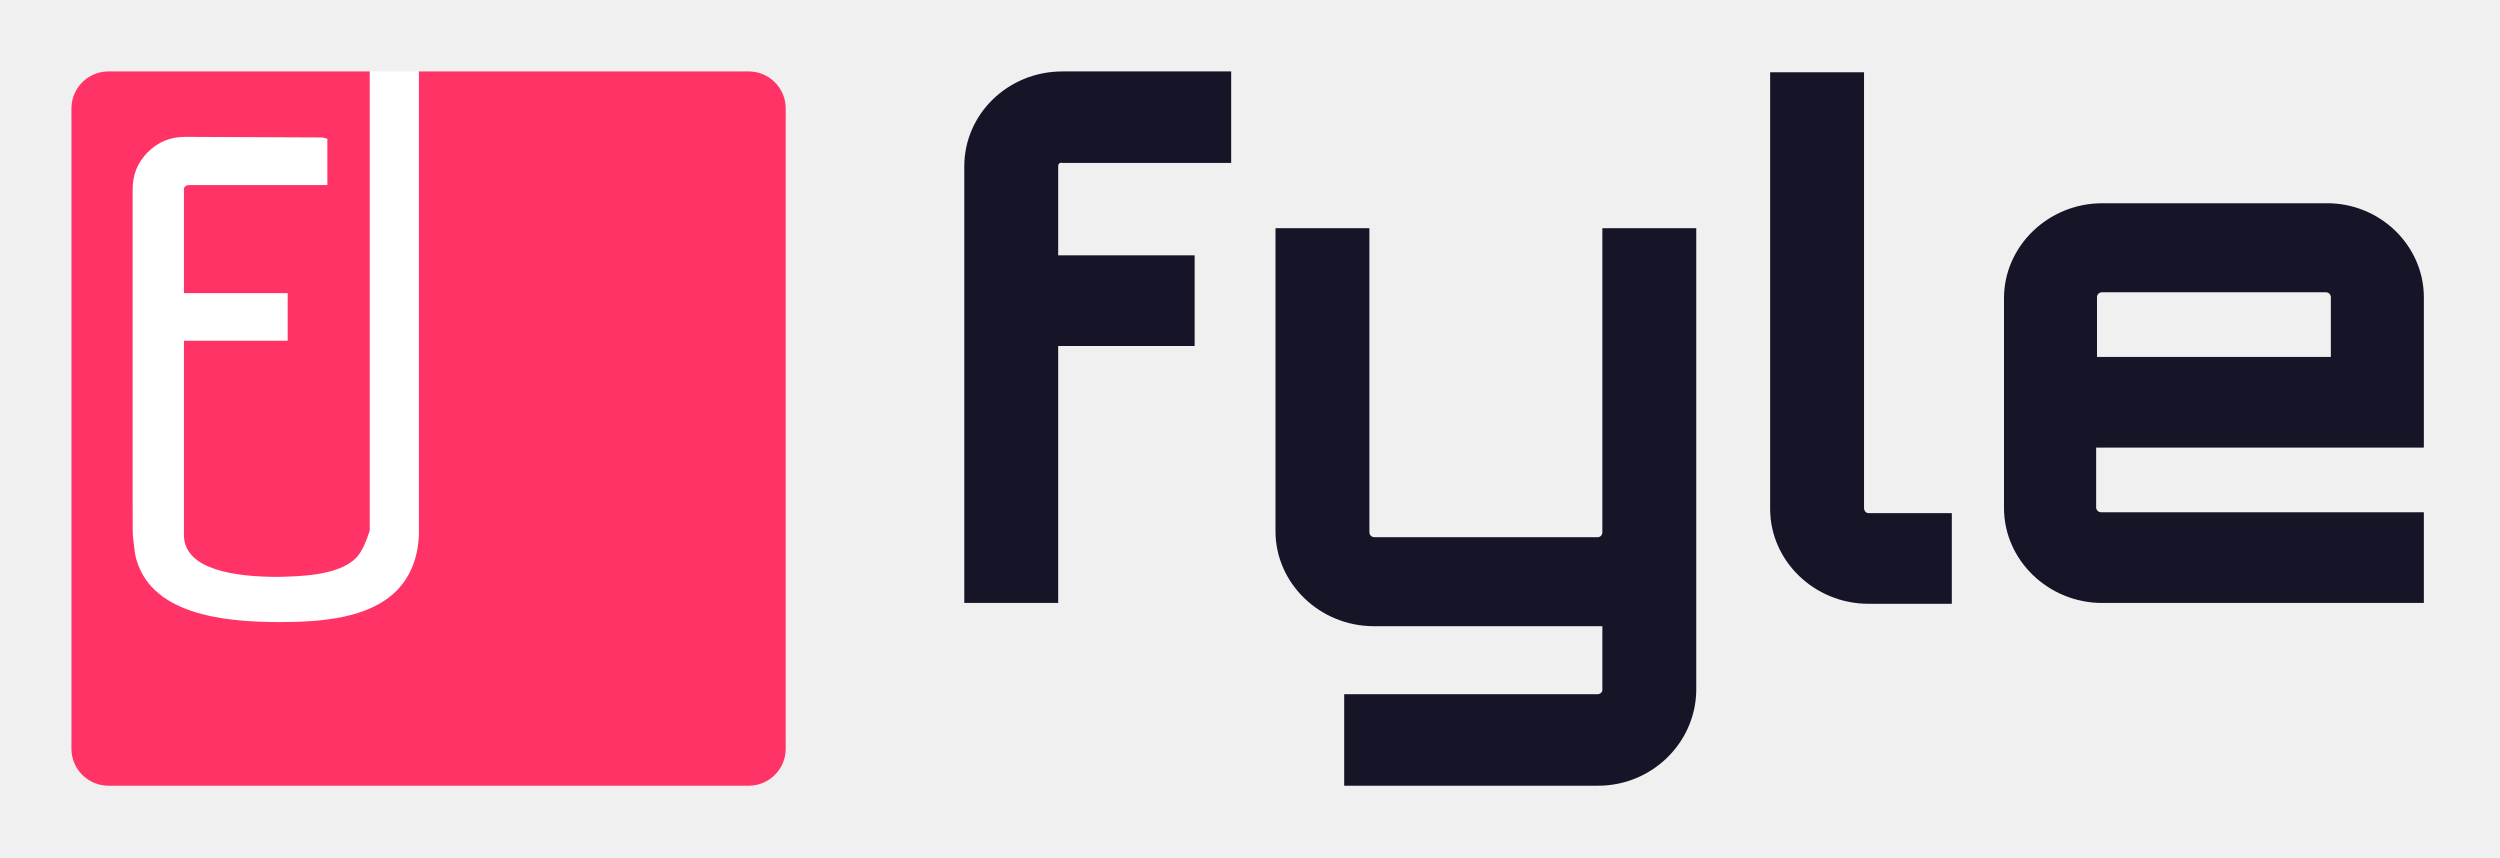
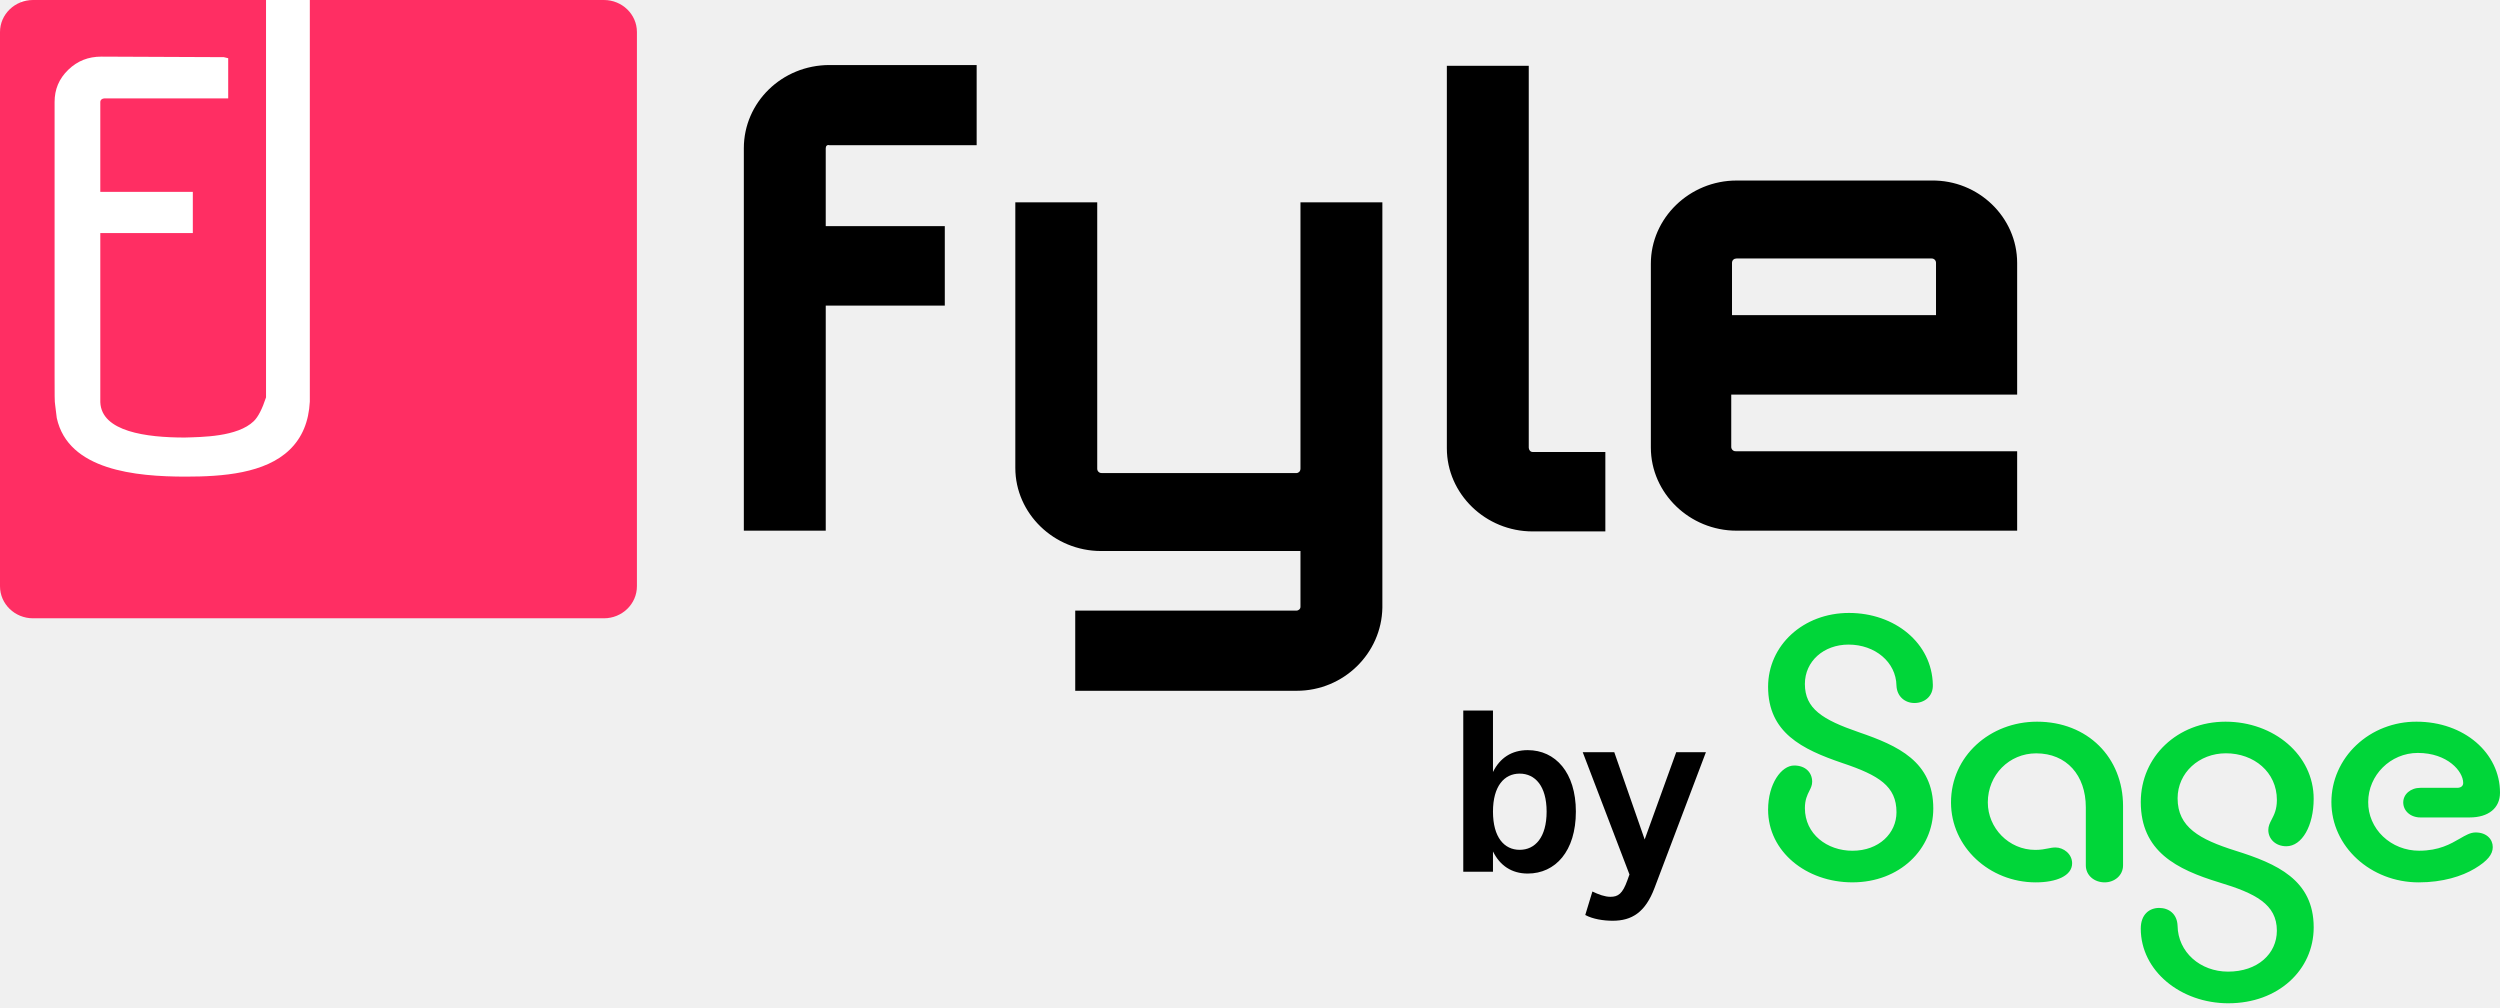
- <svg xmlns="http://www.w3.org/2000/svg" viewBox="0 0 70 24" fill="none">
-   <path d="M2 3.379C2 2.618 2.597 2 3.333 2H20.667C21.403 2 22 2.618 22 3.379V20.621C22 21.383 21.403 22 20.667 22H3.333C2.597 22 2 21.383 2 20.621V3.379Z" fill="white" />
-   <path fill-rule="evenodd" clip-rule="evenodd" d="M10.353 2H3.037C2.464 2 2 2.464 2 3.037V20.963C2 21.536 2.464 22 3.037 22H20.963C21.536 22 22 21.536 22 20.963V3.037C22 2.464 21.536 2 20.963 2H11.729V2.419C11.729 2.521 11.729 14.718 11.729 14.854V14.991C11.695 15.64 11.49 16.153 11.097 16.546C10.328 17.315 8.995 17.418 7.833 17.418C6.26 17.418 4.141 17.213 3.783 15.521L3.731 15.094C3.714 15.008 3.714 14.769 3.714 14.154C3.714 13.573 3.714 12.752 3.714 11.898V5.302C3.714 4.891 3.851 4.55 4.141 4.259C4.432 3.969 4.774 3.832 5.184 3.832L9.029 3.849L9.166 3.883V5.182H5.303C5.201 5.182 5.15 5.233 5.15 5.302C5.15 5.507 5.15 5.609 5.15 5.609V8.207H8.055V9.54H5.15V15.008C5.184 15.965 6.602 16.153 7.798 16.153C8.328 16.136 9.456 16.136 9.969 15.623C10.105 15.487 10.234 15.23 10.353 14.854V2Z" fill="#FF3366" />
-   <path fill-rule="evenodd" clip-rule="evenodd" d="M29.629 4.657V7.149H33.45V9.688H29.629V16.883H27V4.657C27 3.199 28.217 2 29.75 2H34.473V4.563H29.75C29.677 4.539 29.629 4.586 29.629 4.657Z" fill="#161528" />
-   <path fill-rule="evenodd" clip-rule="evenodd" d="M44.745 22H37.637V19.437H44.745C44.793 19.437 44.866 19.39 44.866 19.32V17.533H38.465C36.955 17.533 35.714 16.334 35.714 14.876V6.389H38.343V14.9C38.343 14.97 38.392 15.041 38.489 15.041H44.745C44.793 15.041 44.866 14.994 44.866 14.9V6.389H47.495V19.343C47.471 20.801 46.254 22 44.745 22Z" fill="#161528" />
-   <path fill-rule="evenodd" clip-rule="evenodd" d="M52.193 2V14.226C52.193 14.296 52.242 14.367 52.315 14.367H54.651V16.906H52.315C50.805 16.906 49.564 15.707 49.564 14.249V2.024H52.193V2Z" fill="#161528" />
-   <path fill-rule="evenodd" clip-rule="evenodd" d="M67.868 12.533V8.325C67.868 6.867 66.627 5.668 65.118 5.691H58.862C57.353 5.691 56.112 6.89 56.112 8.348V14.226C56.112 15.684 57.353 16.883 58.862 16.883H67.868V14.343H58.838C58.74 14.343 58.692 14.273 58.692 14.202V12.533H67.868ZM65.264 8.325V9.994H58.716V8.325C58.716 8.23 58.789 8.183 58.862 8.183H65.118C65.215 8.183 65.264 8.254 65.264 8.325Z" fill="#161528" />
+ <svg xmlns="http://www.w3.org/2000/svg" viewBox="0 0 273 110" fill="none">
+   <path fill-rule="evenodd" clip-rule="evenodd" d="M211.066 74.775c-.091-4.564-4.162-7.842-9.158-7.842-5 0-8.832 3.545-8.832 8.064 0 5.007 3.692 6.824 8.132 8.334 3.972 1.33 5.888 2.526 5.888 5.362 0 2.304-1.916 4.209-4.813 4.209-2.758 0-5.188-1.817-5.188-4.652 0-.915.261-1.436.483-1.88.166-.332.311-.621.311-1 0-1.024-.747-1.777-1.962-1.777-1.402 0-2.851 1.995-2.851 4.83 0 4.564 4.163 7.931 9.207 7.93 5.14 0 8.832-3.59 8.832-8.065 0-5.14-3.878-6.868-8.132-8.33-3.975-1.372-5.888-2.566-5.89-5.27 0-2.482 2.061-4.299 4.766-4.299 2.899 0 5.188 1.91 5.235 4.475.047 1.197.935 1.905 1.963 1.905 1.073 0 2.056-.711 2.009-1.994Zm1.984 12.85c0 4.874 4.206 8.73 9.254 8.73 2.242 0 3.972-.71 3.972-2.083 0-1.02-.935-1.728-1.822-1.728-.287 0-.538.05-.82.108-.361.073-.773.157-1.377.157-2.899 0-5.188-2.392-5.188-5.184 0-3.012 2.337-5.36 5.281-5.36 3.318 0 5.421 2.392 5.421 5.892v6.337c0 1.107.935 1.86 2.057 1.86 1.073 0 2.009-.753 2.009-1.86v-6.47c0-5.317-3.877-9.216-9.393-9.216-5.141 0-9.394 3.766-9.394 8.817Zm30.302 21.934c-5.234 0-9.58-3.546-9.58-8.153 0-1.552.936-2.26 2.009-2.26s1.963.665 2.01 1.95c.047 2.88 2.477 5.006 5.516 5.006 3.226 0 5.327-1.949 5.327-4.474 0-2.88-2.337-4.078-6.309-5.273-4.627-1.418-8.552-3.368-8.552-8.774 0-4.963 4.019-8.773 9.254-8.773 5.28 0 9.626 3.633 9.626 8.418 0 2.925-1.261 5.185-2.991 5.185-1.168 0-1.963-.798-1.963-1.776 0-.437.172-.768.368-1.146.263-.505.569-1.095.569-2.133 0-3.06-2.523-5.096-5.561-5.096-2.945 0-5.281 2.127-5.281 4.918 0 3.147 2.383 4.476 6.31 5.716 4.532 1.418 8.551 3.19 8.551 8.374 0 4.654-3.879 8.289-9.3 8.289l-.003.002Zm11.236-21.978c0 4.874 4.299 8.774 9.533 8.774h.003c2.618 0 4.721-.666 6.123-1.507 1.401-.842 1.962-1.551 1.962-2.349 0-.841-.657-1.595-1.873-1.595-.565 0-1.086.303-1.723.672-.998.58-2.277 1.322-4.445 1.322a5.817 5.817 0 0 1-2.14-.404 5.583 5.583 0 0 1-1.811-1.154 5.25 5.25 0 0 1-1.202-1.727 5.019 5.019 0 0 1-.408-2.032c0-2.924 2.43-5.361 5.42-5.361 3.226 0 4.954 1.996 4.954 3.279 0 .354-.28.532-.654.532h-4.02c-1.078 0-1.873.706-1.873 1.594 0 .93.799 1.64 1.873 1.64h5.376c2.056 0 3.317-1.02 3.317-2.703 0-4.342-3.925-7.754-9.113-7.754a9.7 9.7 0 0 0-3.555.655 9.306 9.306 0 0 0-3.017 1.9 8.764 8.764 0 0 0-2.018 2.85 8.377 8.377 0 0 0-.709 3.368Z" fill="#00D639" />
+   <path d="m173.111 99.917.779-2.564c.679.327 1.358.578 1.961.578.855 0 1.333-.327 1.861-1.81l.226-.63-5.104-13.35h3.445l3.319 9.529 3.445-9.53h3.243l-5.607 14.81c-1.006 2.69-2.489 3.596-4.576 3.596-.981 0-2.163-.176-2.992-.629Zm-10.078-4.727h-3.244v-17.6h3.244v6.713c.754-1.533 2.036-2.388 3.797-2.388 3.017 0 5.255 2.439 5.255 6.713 0 4.325-2.238 6.764-5.255 6.764-1.761 0-3.043-.88-3.797-2.414v2.213Zm2.916-2.389c1.685 0 2.942-1.357 2.942-4.174 0-2.79-1.257-4.148-2.942-4.148-1.684 0-2.916 1.357-2.916 4.148 0 2.817 1.232 4.174 2.916 4.174Z" fill="#000" />
+   <path fill-rule="evenodd" clip-rule="evenodd" d="M90.17 16.18v8.514h13.002v8.676H90.171v24.58h-8.944V16.18c0-4.981 4.14-9.078 9.358-9.078h16.066v8.756H90.585c-.249-.08-.414.08-.414.321Zm51.427 59.254h-24.182v-8.756h24.182c.166 0 .414-.16.414-.402v-6.105h-21.78c-5.134 0-9.358-4.096-9.358-9.077V22.095h8.944v29.08a.47.47 0 0 0 .497.482h21.283c.166 0 .414-.161.414-.482v-29.08h8.944v44.262c-.083 4.98-4.223 9.077-9.358 9.077ZM166.94 7.102v41.771c0 .241.166.482.414.482h7.95v8.676h-7.95c-5.134 0-9.358-4.097-9.358-9.077V7.182h8.944v-.08Zm53.333 35.988V28.71c0-4.98-4.224-9.077-9.358-8.996h-21.284c-5.134 0-9.358 4.096-9.358 9.077v20.082c0 4.98 4.224 9.077 9.358 9.077h30.642v-8.675h-30.724a.47.47 0 0 1-.497-.482V43.09h31.221Zm-8.861-14.38v5.703h-22.277v-5.704c0-.321.248-.482.497-.482h21.283a.47.47 0 0 1 .497.482Z" fill="#000" />
+   <path fill="#fff" d="M2.318 0h62.597v55.876H2.318z" />
+   <path fill-rule="evenodd" clip-rule="evenodd" d="M29.05 0H3.605C1.614 0 0 1.567 0 3.5v60.518c0 1.932 1.614 3.5 3.605 3.5h62.342c1.99 0 3.605-1.568 3.605-3.5V3.499C69.552 1.567 67.938 0 65.947 0H33.833v43.856c-.118 2.192-.832 3.923-2.198 5.25-2.675 2.596-7.31 2.942-11.351 2.942-5.468 0-12.837-.692-14.085-6.404l-.178-1.442c-.06-.288-.06-1.096-.06-3.173V11.145c0-1.384.476-2.538 1.486-3.519 1.01-.98 2.199-1.442 3.625-1.442l13.372.058.475.115v4.385H11.488c-.356 0-.535.173-.535.403v9.808h10.103v4.5H10.953v18.461c.12 3.23 5.052 3.865 9.212 3.865 1.842-.058 5.764-.058 7.547-1.788.476-.462.922-1.327 1.338-2.596V0Z" fill="#FF2E63" />
</svg>
